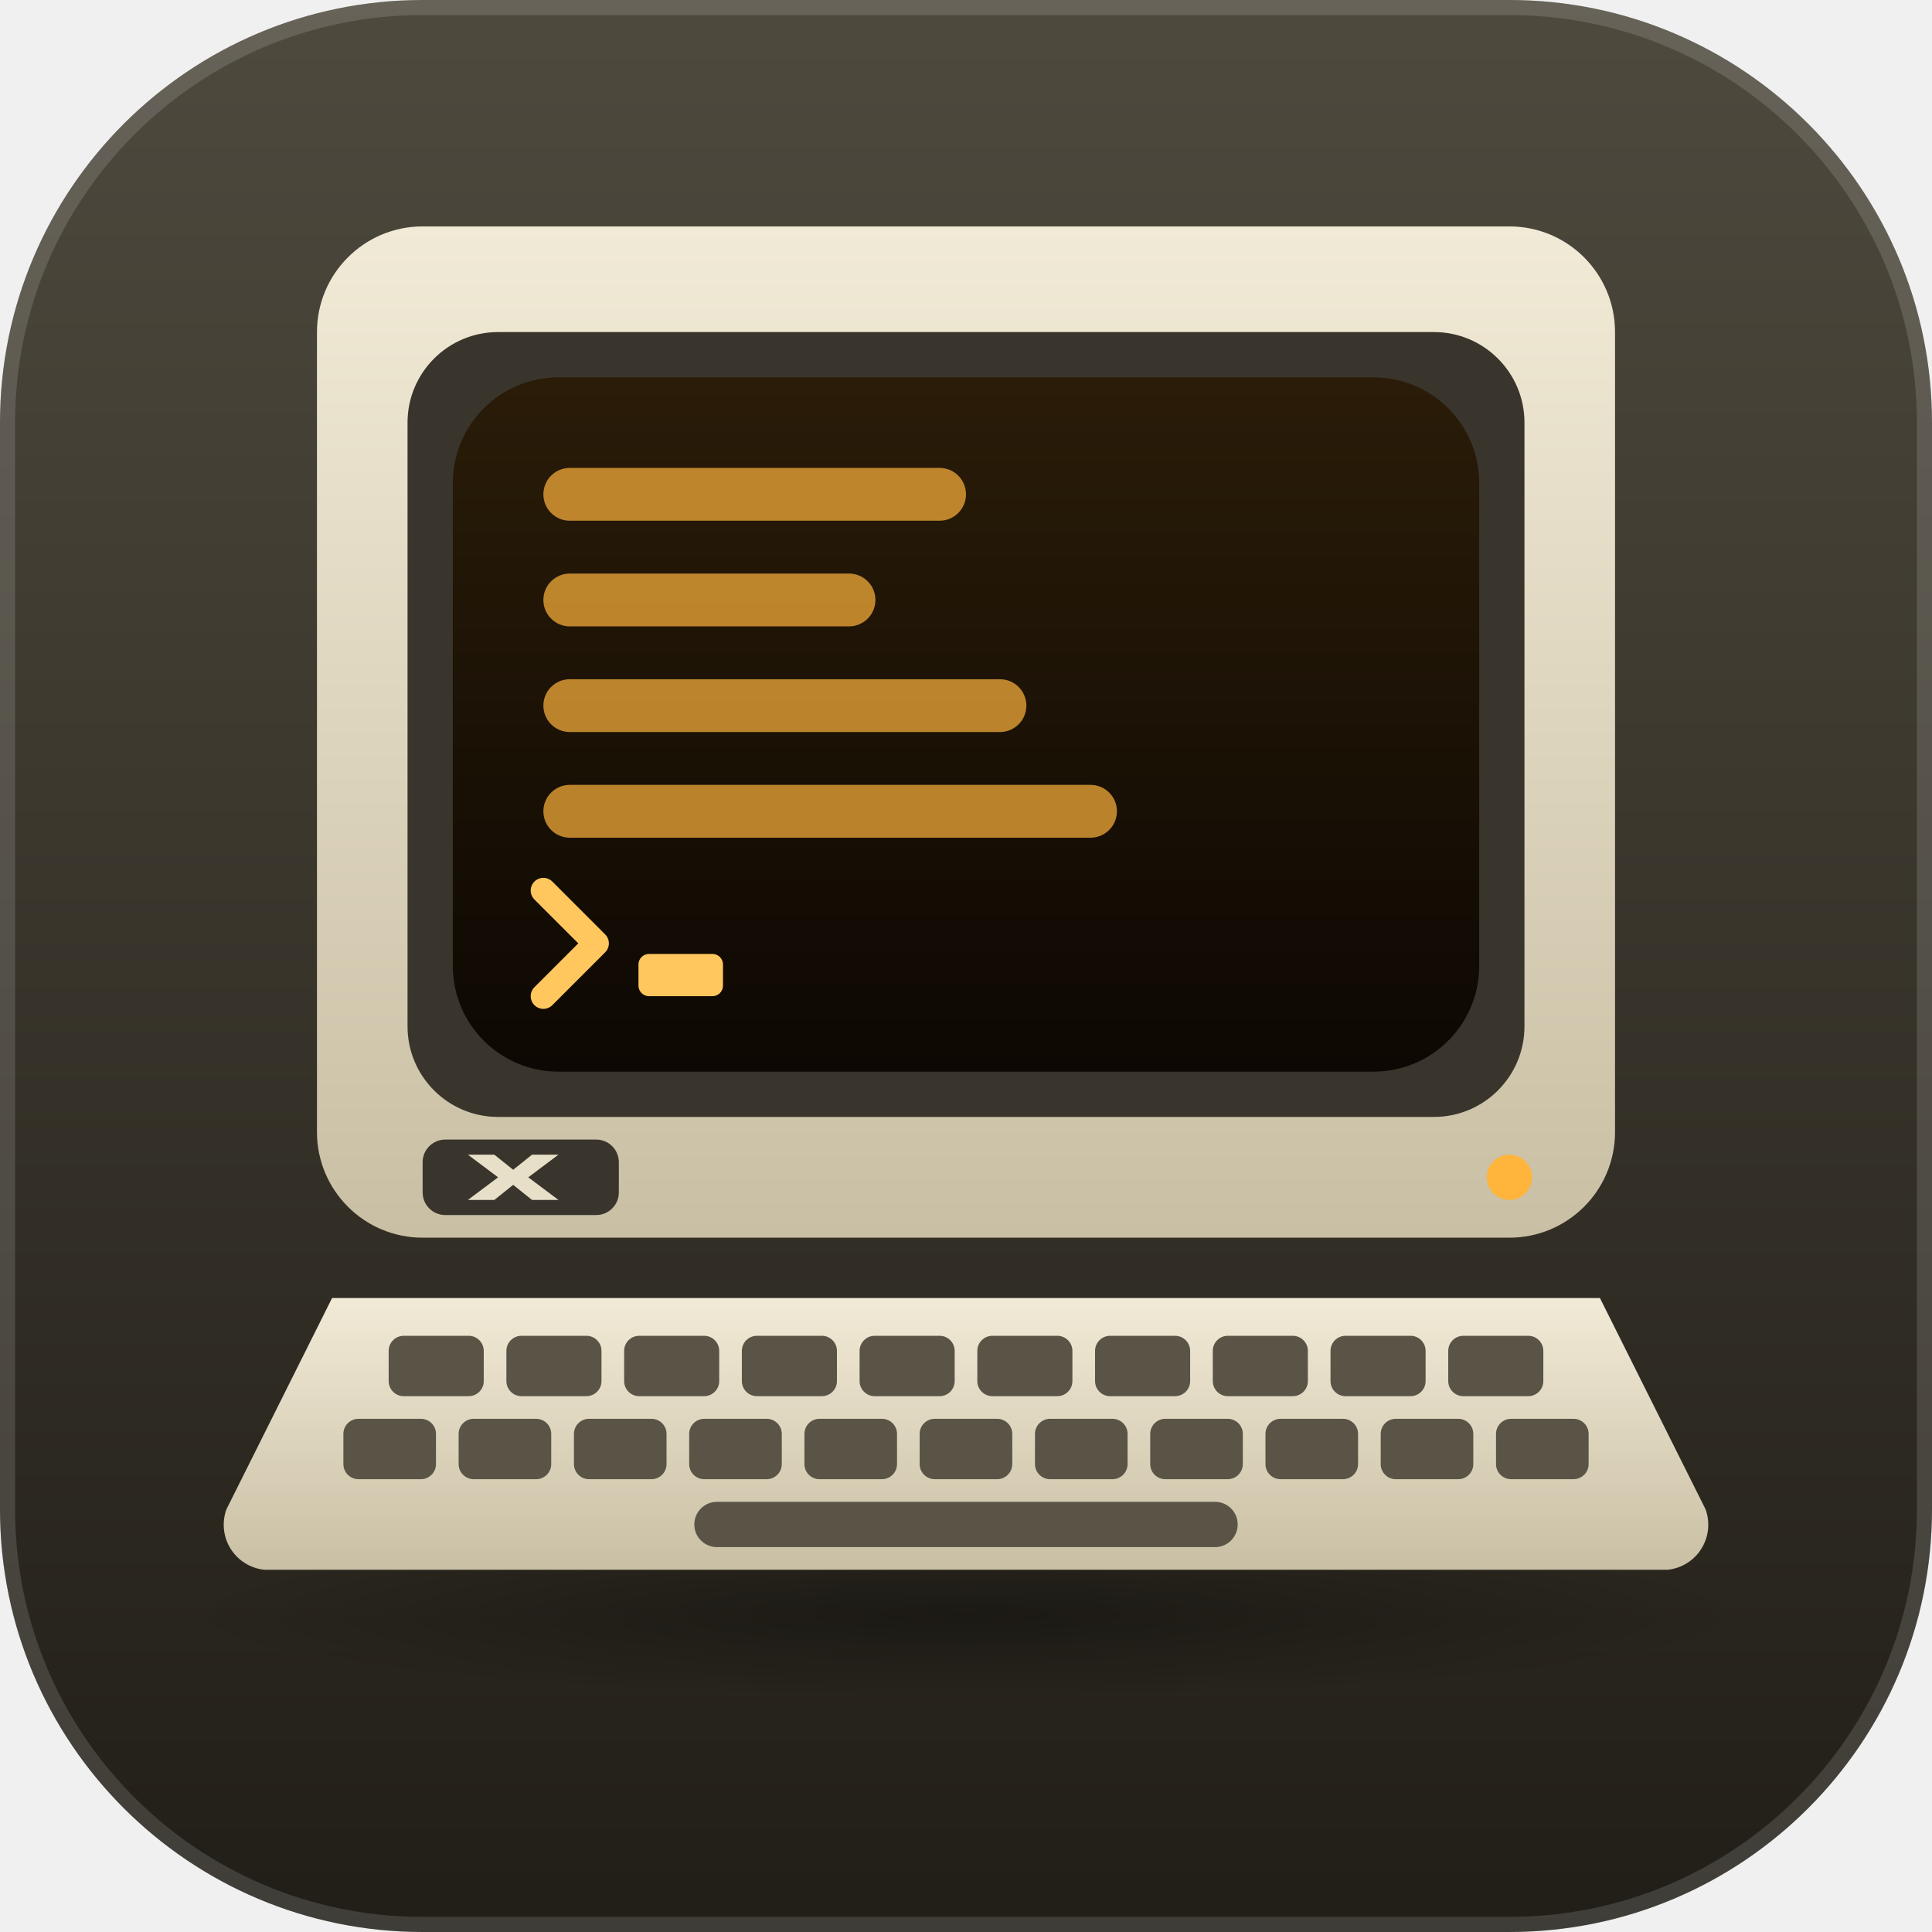
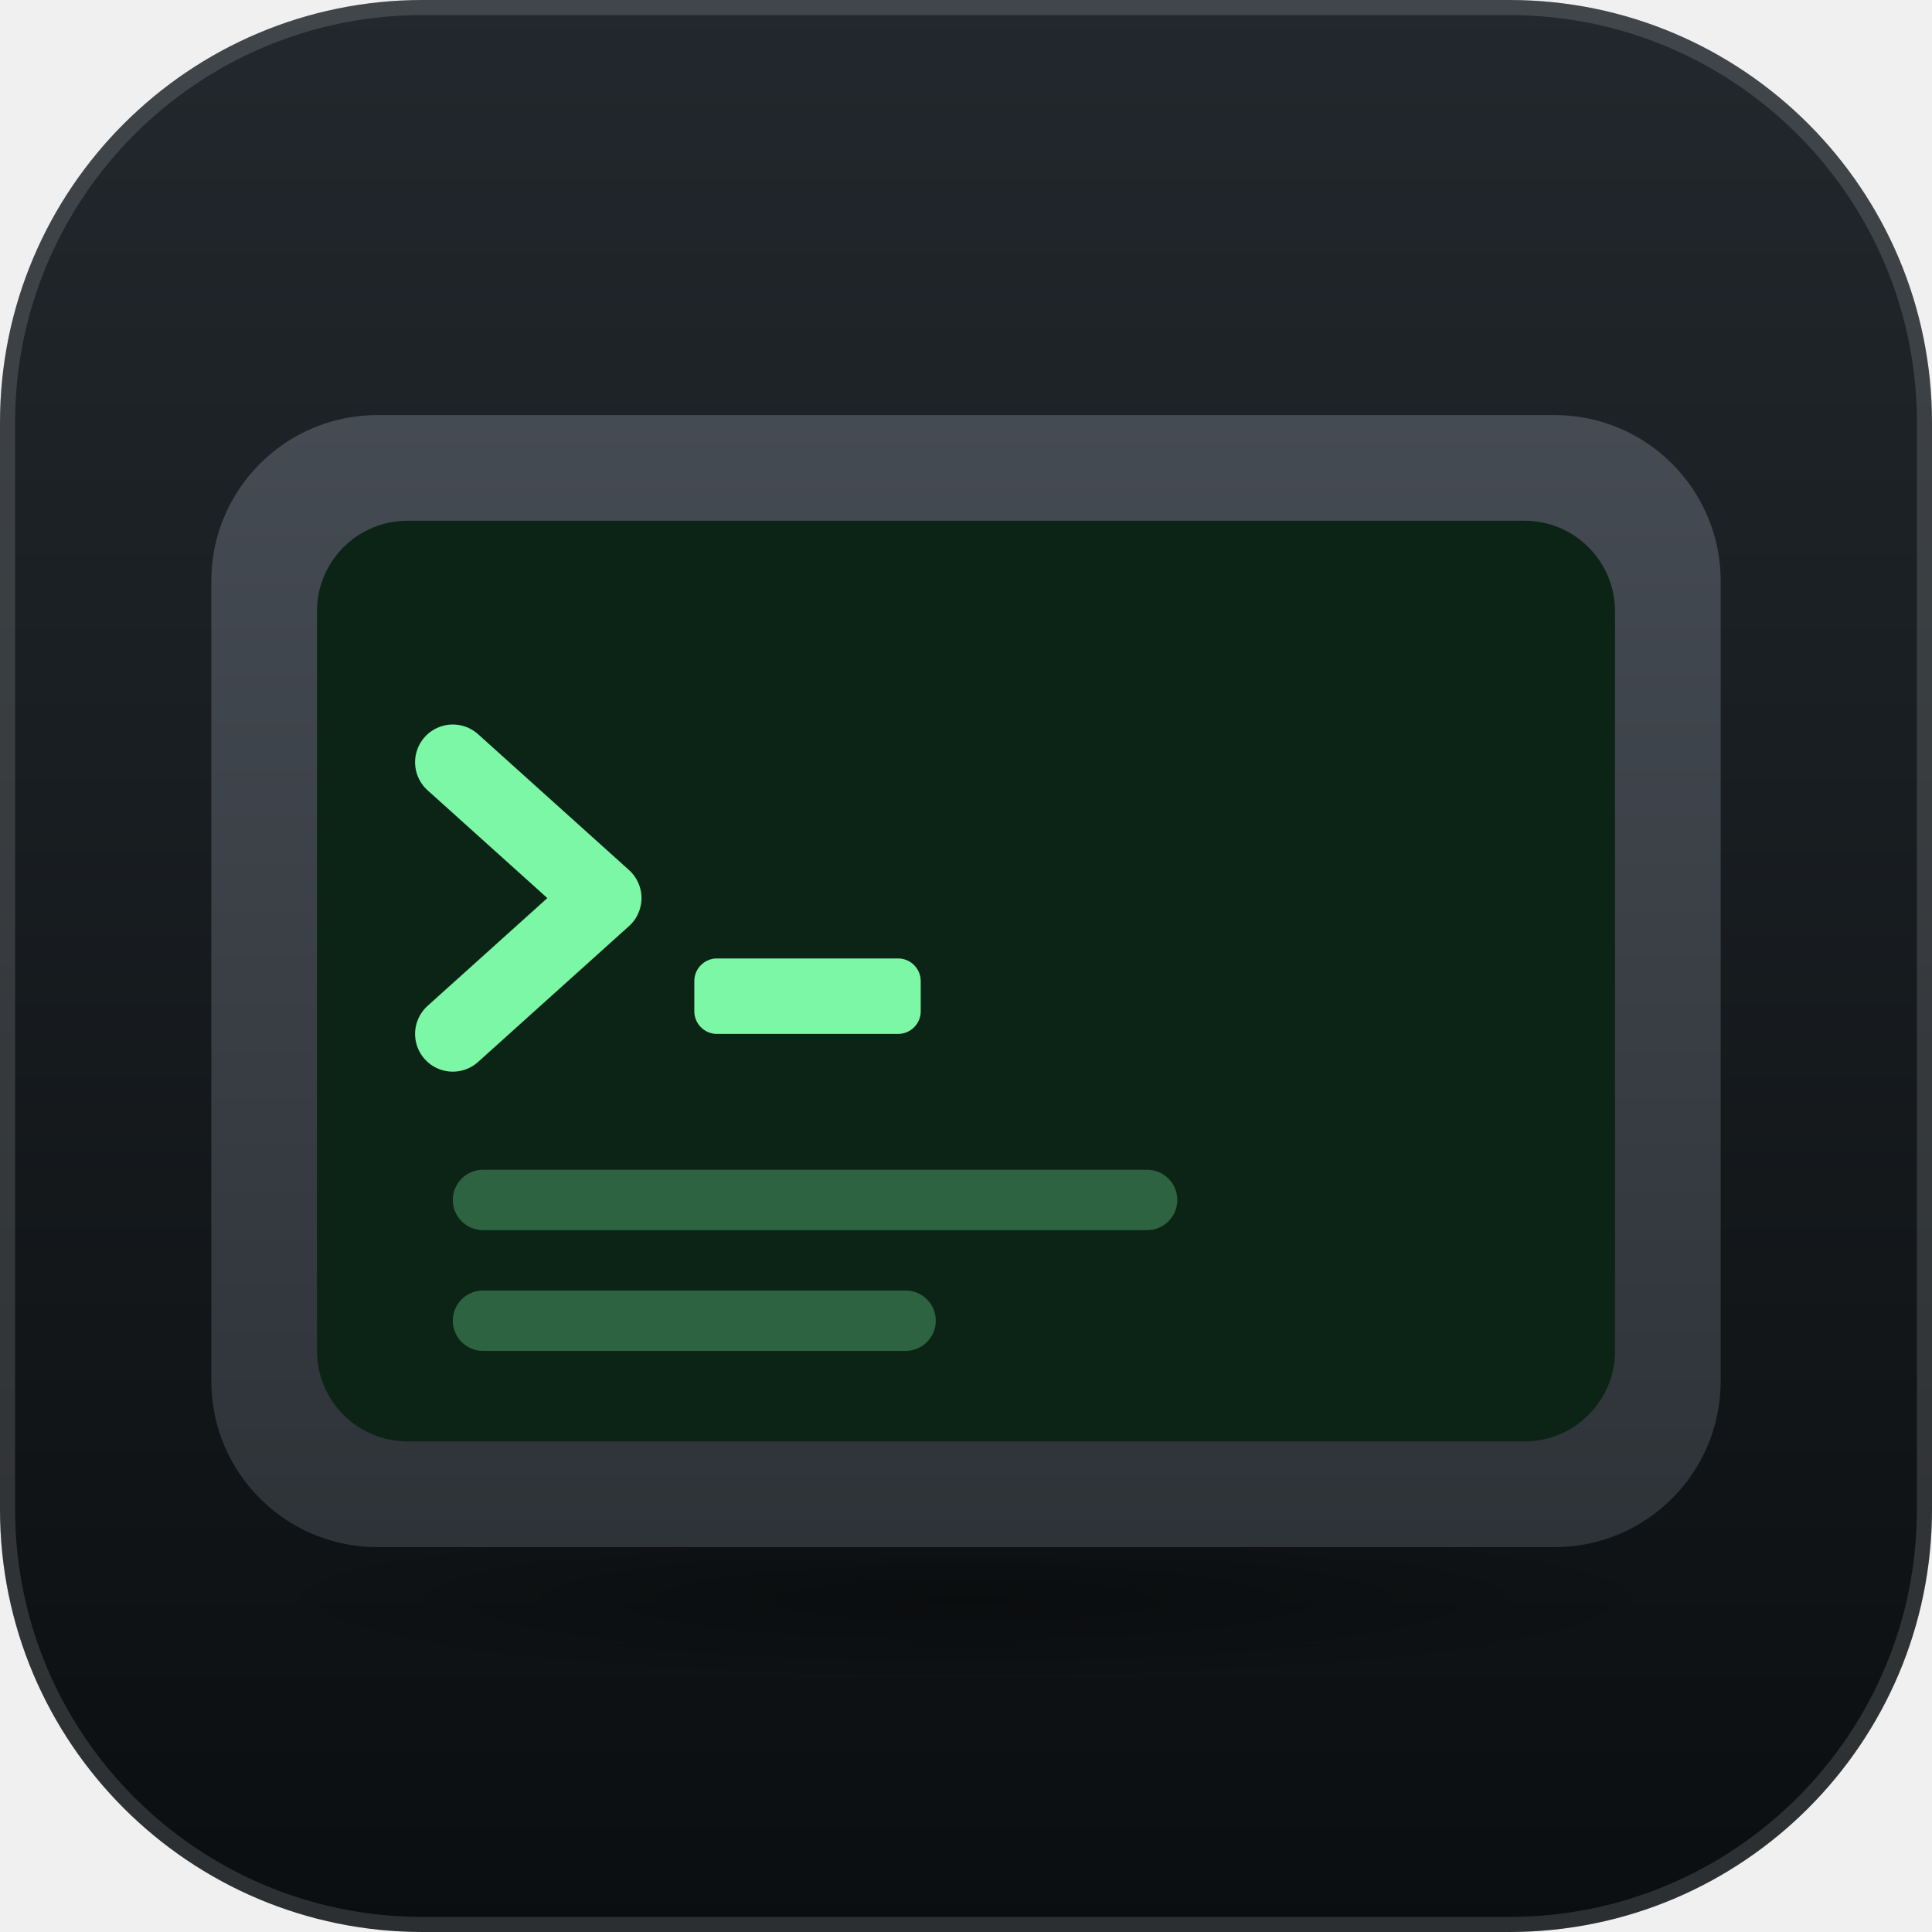
<svg xmlns="http://www.w3.org/2000/svg" viewBox="0 0 256 256">
  <defs>
    <linearGradient id="xterm-soft-l1" x1="0" y1="0" x2="0" y2="1">
-       <stop offset="0" stop-color="#4F4A3E" />
-       <stop offset="1" stop-color="#211E17" />
+       <stop offset="0" stop-color="#22282D" />
+       <stop offset="1" stop-color="#0B0E10" />
    </linearGradient>
    <radialGradient id="xterm-soft-r2" cx="0.5" cy="0.5" r="0.5">
      <stop offset="0" stop-color="#000" stop-opacity="0.32" />
      <stop offset="1" stop-color="#000" stop-opacity="0" />
    </radialGradient>
    <linearGradient id="xterm-soft-l3" x1="0" y1="0" x2="0" y2="1">
-       <stop offset="0" stop-color="#F1EAD6" />
-       <stop offset="1" stop-color="#C9BFA4" />
-     </linearGradient>
-     <linearGradient id="xterm-soft-l4" x1="0" y1="0" x2="0" y2="1">
-       <stop offset="0" stop-color="#2A1C08" />
-       <stop offset="1" stop-color="#0D0803" />
+       <stop offset="0" stop-color="#454B53" />
+       <stop offset="1" stop-color="#2E3338" />
    </linearGradient>
  </defs>
  <rect x="0" y="0" width="256" height="256" rx="56" fill="url(#xterm-soft-l1)" />
-   <ellipse cx="128" cy="214" rx="104" ry="11" fill="url(#xterm-soft-r2)" />
-   <rect x="42" y="30" width="172" height="134" rx="14" fill="url(#xterm-soft-l3)" />
-   <rect x="54" y="44" width="148" height="104" rx="12" fill="#3A352C" />
-   <rect x="60" y="50" width="136" height="92" rx="14" fill="url(#xterm-soft-l4)" />
-   <rect x="72" y="62" width="56" height="7" rx="3.5" fill="#FFB43C" opacity="0.7" />
-   <rect x="72" y="76" width="44" height="7" rx="3.5" fill="#FFB43C" opacity="0.7" />
-   <rect x="72" y="90" width="64" height="7" rx="3.5" fill="#FFB43C" opacity="0.7" />
-   <rect x="72" y="104" width="76" height="7" rx="3.5" fill="#FFB43C" opacity="0.7" />
-   <path d="M72 118 L79.0 125.0 L72 132" fill="none" stroke="#FFC75E" stroke-width="3.36" stroke-linecap="round" stroke-linejoin="round" />
-   <rect x="84.6" y="126.4" width="11.2" height="5.6" rx="1.4" fill="#FFC75E" />
-   <rect x="56" y="151" width="26" height="10" rx="3" fill="#3A352C" />
-   <path d="M62 153l4 3-4 3h3.5l2.5-2 2.5 2h3.5l-4-3 4-3h-3.5l-2.5 2-2.5-2z" fill="#E8DFC8" />
-   <circle cx="200" cy="156" r="3" fill="#FFB43C" />
-   <path d="M44 172h168l14 28a6 6 0 0 1-5 8H35a6 6 0 0 1-5-8z" fill="url(#xterm-soft-l3)" />
-   <rect x="51.5" y="177" width="12.6" height="8" rx="2" fill="#5A5446" />
-   <rect x="67.1" y="177" width="12.6" height="8" rx="2" fill="#5A5446" />
-   <rect x="82.7" y="177" width="12.6" height="8" rx="2" fill="#5A5446" />
-   <rect x="98.3" y="177" width="12.6" height="8" rx="2" fill="#5A5446" />
-   <rect x="113.9" y="177" width="12.6" height="8" rx="2" fill="#5A5446" />
-   <rect x="129.5" y="177" width="12.6" height="8" rx="2" fill="#5A5446" />
-   <rect x="145.1" y="177" width="12.6" height="8" rx="2" fill="#5A5446" />
-   <rect x="160.7" y="177" width="12.6" height="8" rx="2" fill="#5A5446" />
-   <rect x="176.3" y="177" width="12.6" height="8" rx="2" fill="#5A5446" />
-   <rect x="191.9" y="177" width="12.6" height="8" rx="2" fill="#5A5446" />
-   <rect x="45.5" y="188" width="12.27" height="8" rx="2" fill="#5A5446" />
-   <rect x="60.77" y="188" width="12.27" height="8" rx="2" fill="#5A5446" />
-   <rect x="76.05" y="188" width="12.27" height="8" rx="2" fill="#5A5446" />
-   <rect x="91.32" y="188" width="12.27" height="8" rx="2" fill="#5A5446" />
-   <rect x="106.59" y="188" width="12.27" height="8" rx="2" fill="#5A5446" />
-   <rect x="121.86" y="188" width="12.27" height="8" rx="2" fill="#5A5446" />
-   <rect x="137.14" y="188" width="12.27" height="8" rx="2" fill="#5A5446" />
-   <rect x="152.41" y="188" width="12.27" height="8" rx="2" fill="#5A5446" />
-   <rect x="167.68" y="188" width="12.27" height="8" rx="2" fill="#5A5446" />
-   <rect x="182.95" y="188" width="12.27" height="8" rx="2" fill="#5A5446" />
-   <rect x="198.23" y="188" width="12.27" height="8" rx="2" fill="#5A5446" />
-   <rect x="92" y="199" width="72" height="6" rx="3" fill="#5A5446" />
+   <ellipse cx="128" cy="212" rx="96" ry="11" fill="url(#xterm-soft-r2)" />
+   <g transform="translate(0 15)">
+     <rect x="28" y="40" width="200" height="150" rx="22" fill="url(#xterm-soft-l3)" />
+     <rect x="42" y="54" width="172" height="122" rx="12" fill="#0C2416" />
+     <path d="M60 86 L80 104 L60 122" fill="none" stroke="#7CF7A6" stroke-width="10" stroke-linecap="round" stroke-linejoin="round" />
+     <rect x="92" y="112" width="30" height="10" rx="3" fill="#7CF7A6" />
+     <rect x="60" y="140" width="96" height="8" rx="4" fill="#7CF7A6" opacity="0.3" />
+     <rect x="60" y="156" width="64" height="8" rx="4" fill="#7CF7A6" opacity="0.3" />
+   </g>
  <rect x="1" y="1" width="254" height="254" rx="55" fill="none" stroke="#fff" stroke-opacity="0.14" stroke-width="2" />
</svg>
